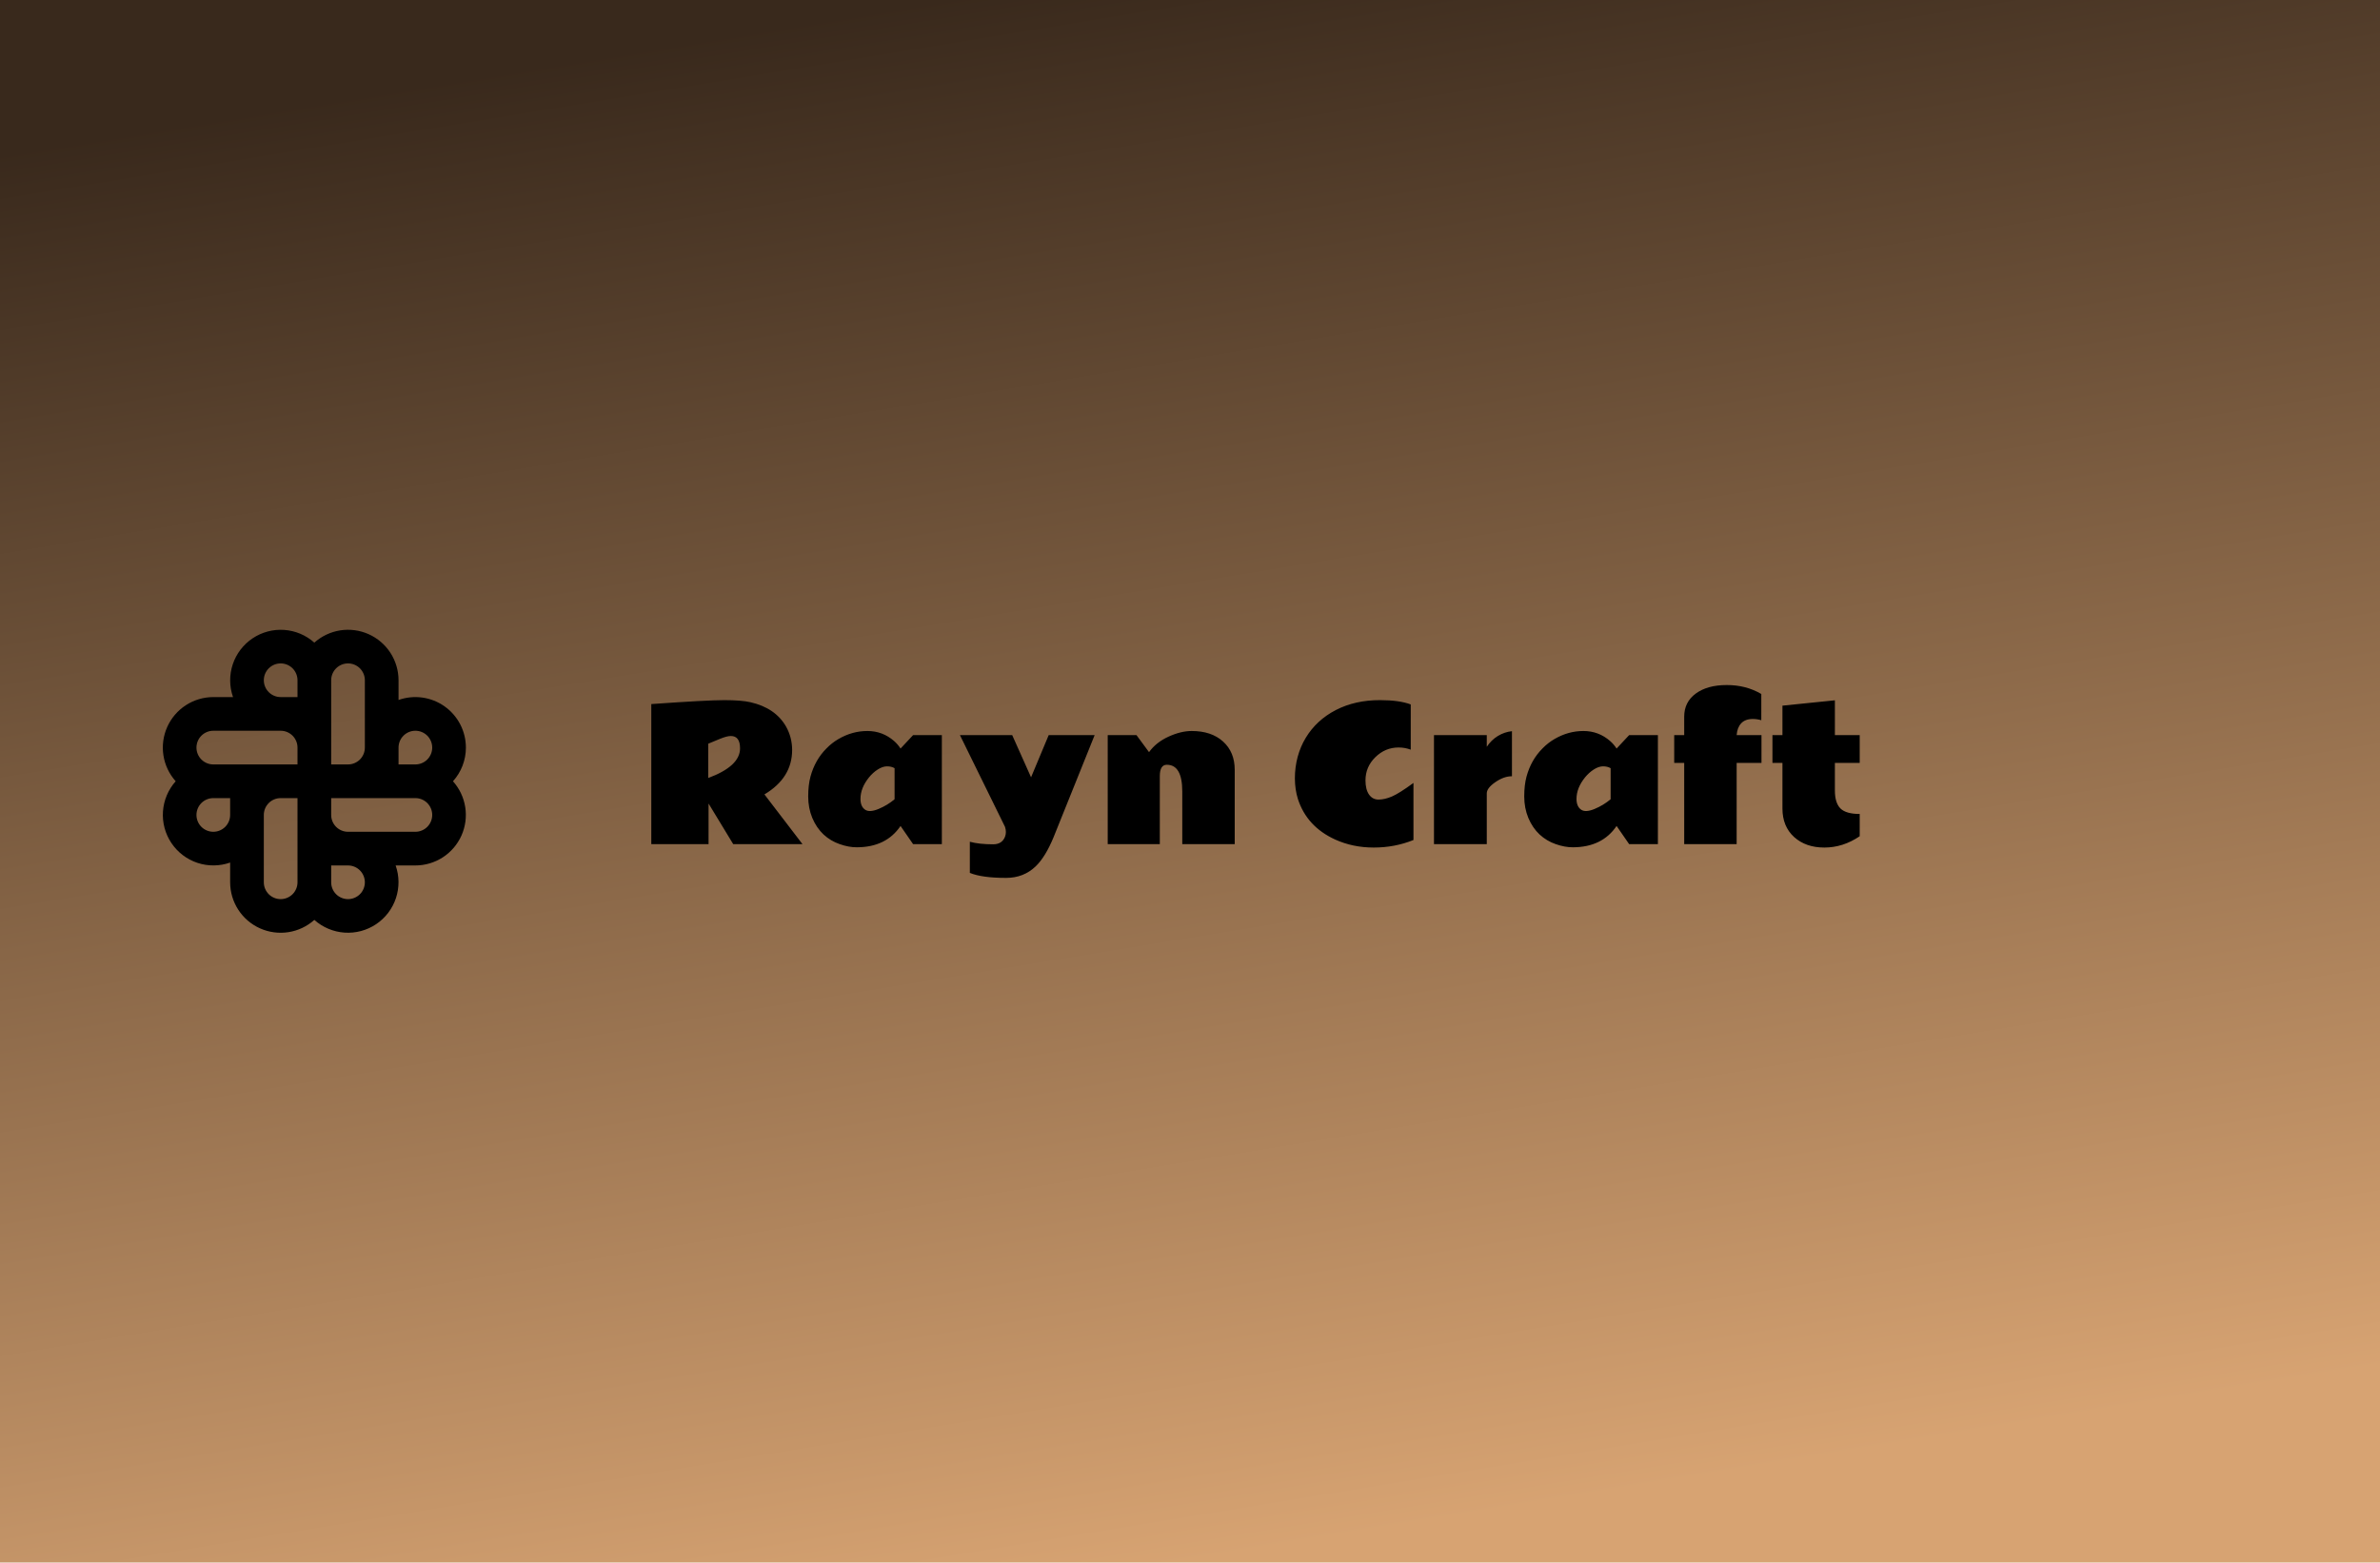
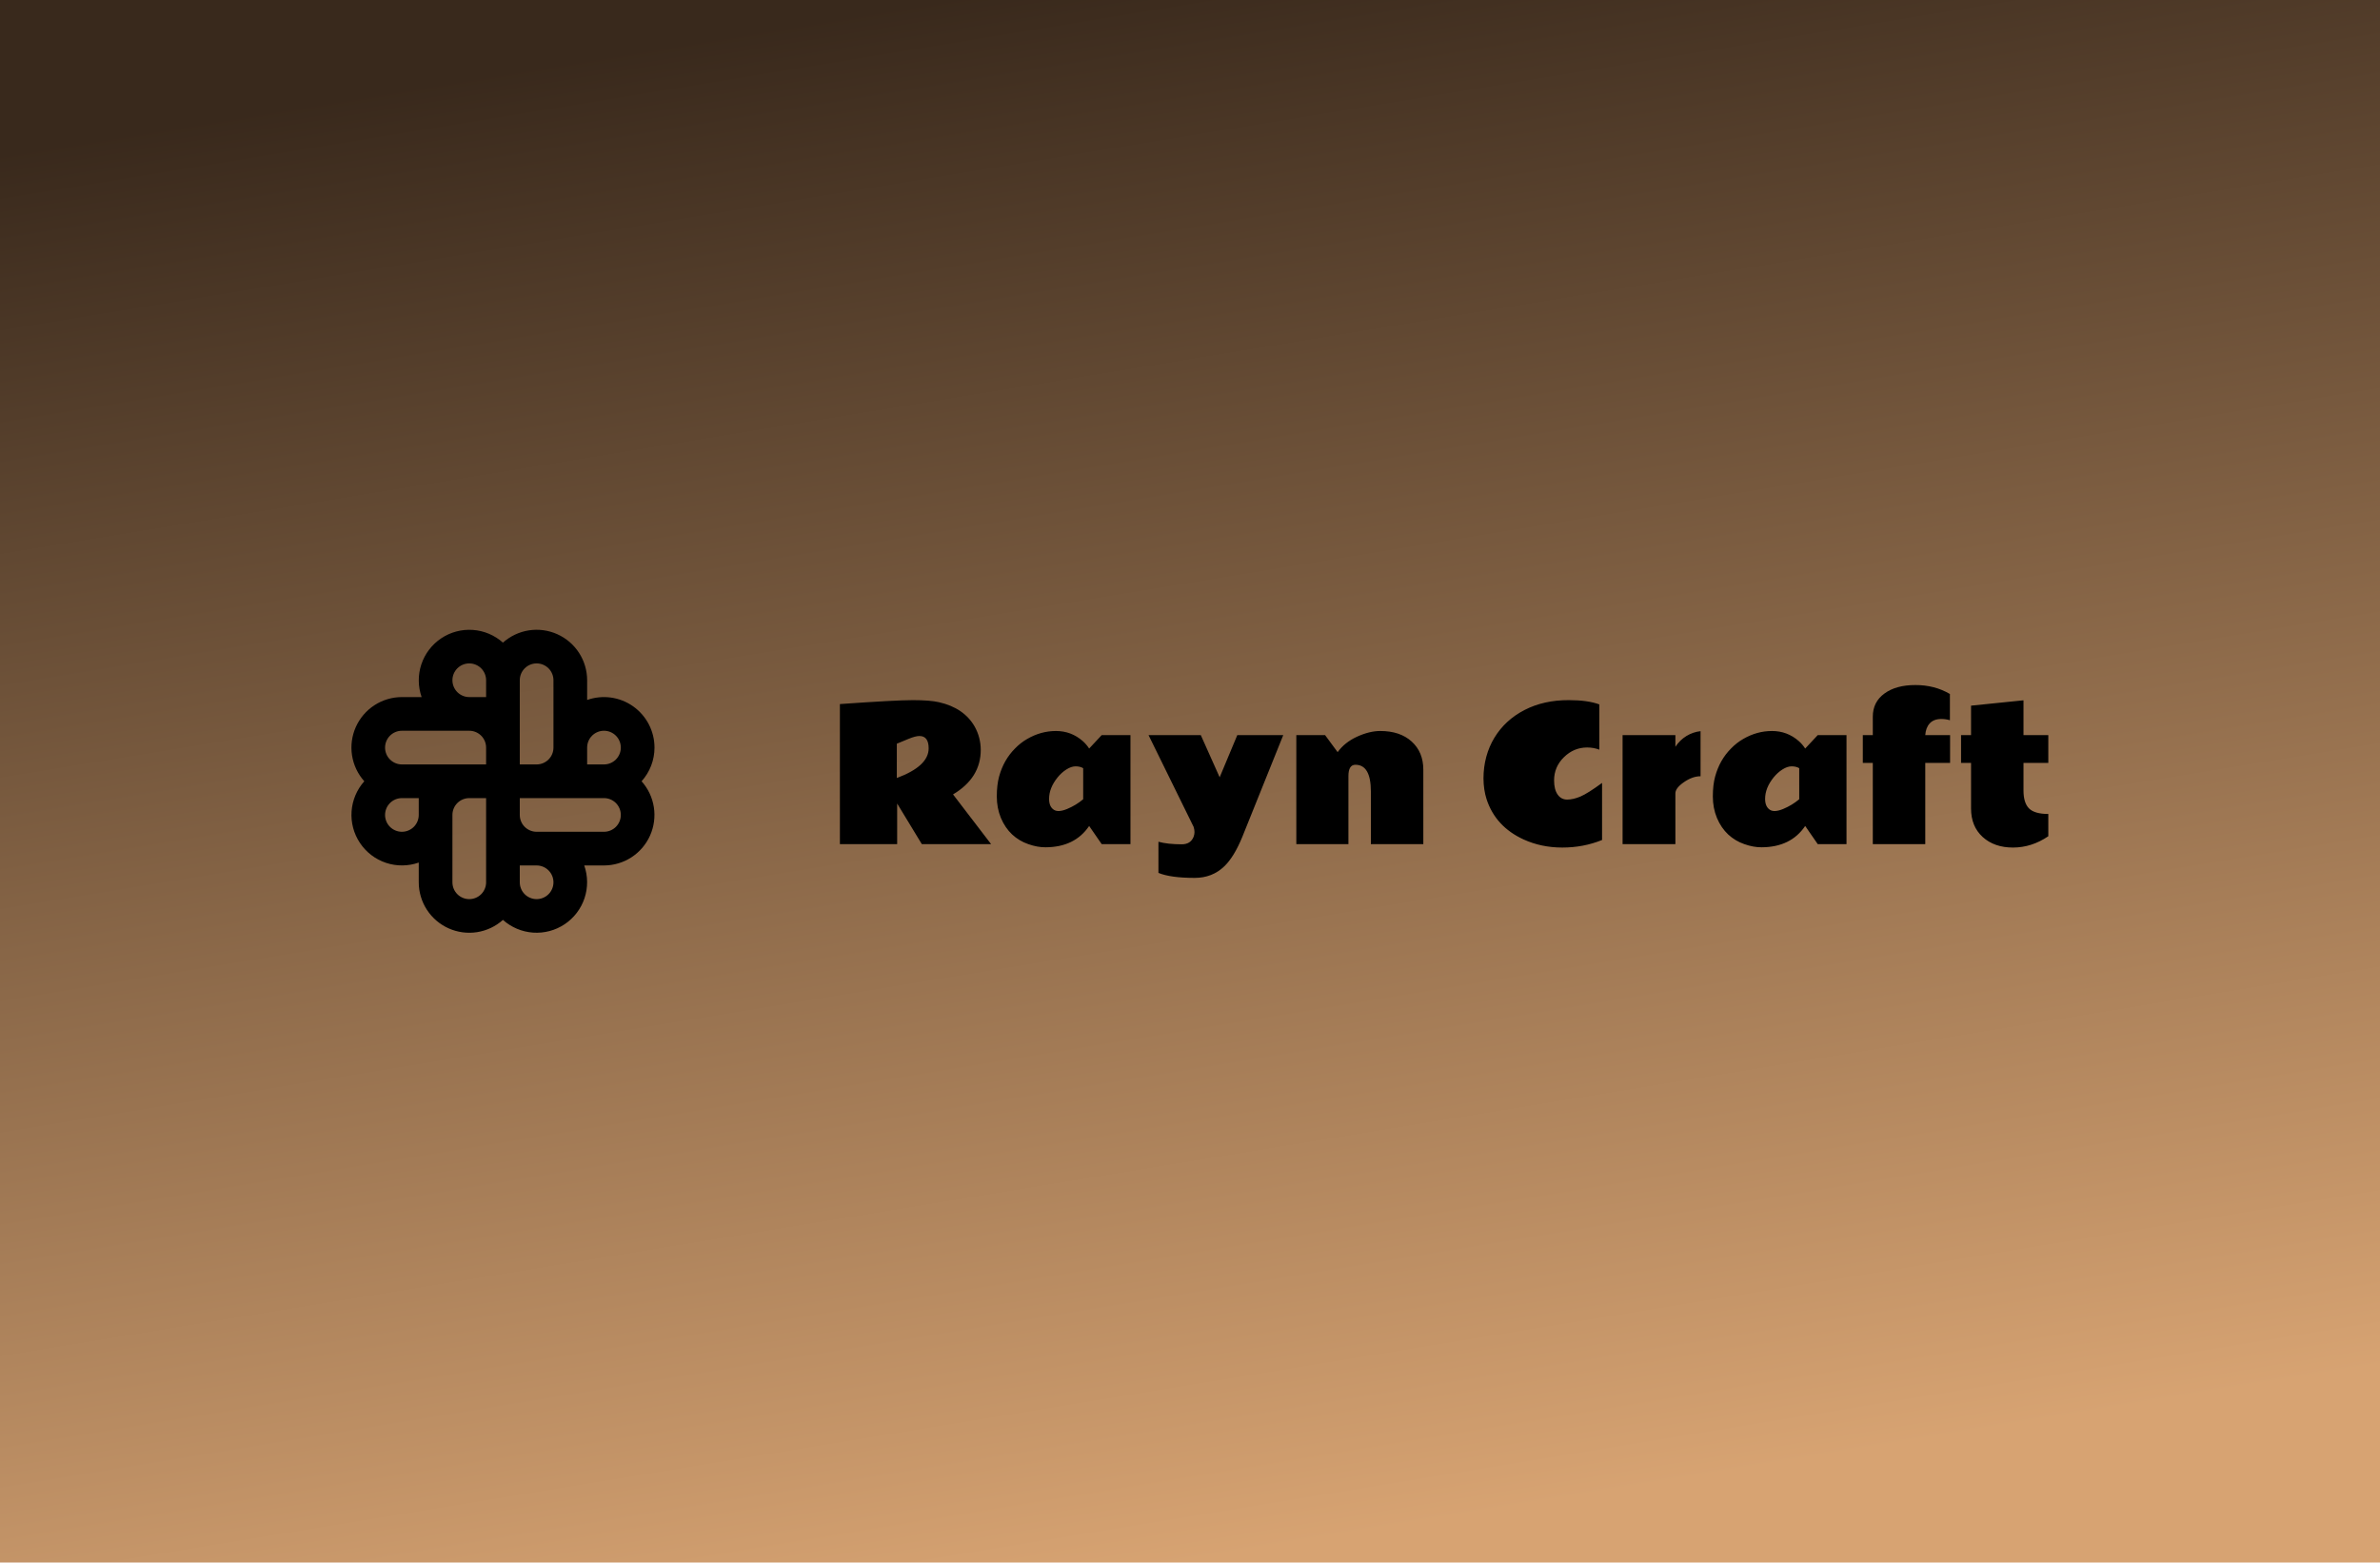
<svg xmlns="http://www.w3.org/2000/svg" width="265" height="174" viewBox="0 0 265 174" fill="none">
  <rect width="265" height="174" fill="url(#paint0_linear_673_738)" />
-   <path d="M51.875 83.25C51.875 82.35 51.659 81.463 51.245 80.664C50.831 79.865 50.232 79.177 49.497 78.657C48.763 78.138 47.914 77.802 47.023 77.678C46.131 77.555 45.223 77.647 44.375 77.947V75.75C44.374 74.665 44.059 73.603 43.468 72.692C42.877 71.782 42.035 71.062 41.044 70.619C40.053 70.177 38.955 70.03 37.882 70.197C36.81 70.365 35.809 70.839 35 71.562C34.069 70.731 32.888 70.233 31.643 70.146C30.398 70.06 29.16 70.389 28.123 71.084C27.086 71.778 26.309 72.798 25.915 73.982C25.521 75.166 25.532 76.448 25.947 77.625H23.75C22.664 77.626 21.602 77.941 20.692 78.532C19.782 79.123 19.062 79.965 18.619 80.956C18.176 81.947 18.03 83.045 18.197 84.117C18.364 85.19 18.839 86.191 19.562 87C18.731 87.931 18.233 89.112 18.146 90.357C18.059 91.602 18.389 92.84 19.084 93.877C19.778 94.914 20.798 95.691 21.982 96.085C23.166 96.478 24.448 96.467 25.625 96.053V98.25C25.626 99.335 25.941 100.397 26.532 101.308C27.123 102.218 27.965 102.938 28.956 103.381C29.947 103.823 31.045 103.97 32.117 103.803C33.19 103.635 34.191 103.161 35 102.438C35.931 103.269 37.111 103.767 38.356 103.854C39.601 103.94 40.84 103.611 41.877 102.916C42.914 102.222 43.69 101.202 44.084 100.018C44.478 98.834 44.467 97.552 44.053 96.375H46.25C47.335 96.374 48.397 96.059 49.308 95.468C50.218 94.877 50.938 94.035 51.381 93.044C51.823 92.053 51.97 90.955 51.802 89.883C51.635 88.81 51.161 87.809 50.437 87C51.364 85.971 51.876 84.635 51.875 83.25ZM46.25 81.375C46.747 81.375 47.224 81.573 47.576 81.924C47.927 82.276 48.125 82.753 48.125 83.25C48.125 83.747 47.927 84.224 47.576 84.576C47.224 84.927 46.747 85.125 46.25 85.125H44.375V83.25C44.375 82.753 44.572 82.276 44.924 81.924C45.276 81.573 45.752 81.375 46.25 81.375ZM38.75 73.875C39.247 73.875 39.724 74.073 40.076 74.424C40.427 74.776 40.625 75.253 40.625 75.75V83.25C40.625 83.747 40.427 84.224 40.076 84.576C39.724 84.927 39.247 85.125 38.75 85.125H36.875V75.75C36.875 75.253 37.072 74.776 37.424 74.424C37.776 74.073 38.252 73.875 38.75 73.875ZM29.375 75.75C29.375 75.253 29.572 74.776 29.924 74.424C30.276 74.073 30.753 73.875 31.25 73.875C31.747 73.875 32.224 74.073 32.576 74.424C32.927 74.776 33.125 75.253 33.125 75.75V77.625H31.25C30.753 77.625 30.276 77.427 29.924 77.076C29.572 76.724 29.375 76.247 29.375 75.75ZM23.75 81.375H31.25C31.747 81.375 32.224 81.573 32.576 81.924C32.927 82.276 33.125 82.753 33.125 83.25V85.125H23.75C23.253 85.125 22.776 84.927 22.424 84.576C22.072 84.224 21.875 83.747 21.875 83.25C21.875 82.753 22.072 82.276 22.424 81.924C22.776 81.573 23.253 81.375 23.75 81.375ZM23.75 92.625C23.253 92.625 22.776 92.427 22.424 92.076C22.072 91.724 21.875 91.247 21.875 90.75C21.875 90.253 22.072 89.776 22.424 89.424C22.776 89.073 23.253 88.875 23.75 88.875H25.625V90.75C25.625 91.247 25.427 91.724 25.076 92.076C24.724 92.427 24.247 92.625 23.75 92.625ZM31.25 100.125C30.753 100.125 30.276 99.927 29.924 99.576C29.572 99.224 29.375 98.747 29.375 98.25V90.75C29.375 90.253 29.572 89.776 29.924 89.424C30.276 89.073 30.753 88.875 31.25 88.875H33.125V98.25C33.125 98.747 32.927 99.224 32.576 99.576C32.224 99.927 31.747 100.125 31.25 100.125ZM40.625 98.25C40.625 98.747 40.427 99.224 40.076 99.576C39.724 99.927 39.247 100.125 38.75 100.125C38.252 100.125 37.776 99.927 37.424 99.576C37.072 99.224 36.875 98.747 36.875 98.25V96.375H38.75C39.247 96.375 39.724 96.573 40.076 96.924C40.427 97.276 40.625 97.753 40.625 98.25ZM46.25 92.625H38.75C38.252 92.625 37.776 92.427 37.424 92.076C37.072 91.724 36.875 91.247 36.875 90.75V88.875H46.25C46.747 88.875 47.224 89.073 47.576 89.424C47.927 89.776 48.125 90.253 48.125 90.75C48.125 91.247 47.927 91.724 47.576 92.076C47.224 92.427 46.747 92.625 46.25 92.625Z" fill="black" />
-   <path d="M82.4 83.336C82.4 82.418 82.059 81.959 81.375 81.959C81.082 81.959 80.675 82.066 80.154 82.281L78.856 82.818V86.637C81.219 85.758 82.4 84.658 82.4 83.336ZM88.201 83.502C88.201 85.585 87.172 87.239 85.115 88.463L89.353 94H81.639L78.894 89.478V94H72.518V78.404C76.645 78.111 79.35 77.965 80.633 77.965C81.915 77.965 82.892 78.043 83.562 78.199C85.412 78.622 86.733 79.527 87.527 80.914C87.97 81.708 88.195 82.571 88.201 83.502ZM91.697 92.926C91.176 92.438 90.76 91.826 90.447 91.09C90.141 90.348 89.988 89.55 89.988 88.697C89.988 87.844 90.073 87.106 90.242 86.481C90.581 85.237 91.173 84.192 92.019 83.346C92.423 82.929 92.872 82.578 93.367 82.291C94.383 81.699 95.454 81.402 96.58 81.402C97.713 81.402 98.706 81.777 99.559 82.525C99.832 82.766 100.07 83.043 100.271 83.356L101.668 81.861H104.871V94H101.668L100.271 91.978C99.204 93.554 97.586 94.345 95.418 94.352C94.819 94.358 94.178 94.241 93.494 94C92.817 93.766 92.218 93.408 91.697 92.926ZM99.607 85.543C99.373 85.406 99.093 85.338 98.768 85.338C98.442 85.338 98.097 85.455 97.732 85.689C97.374 85.917 97.052 86.207 96.766 86.559C96.128 87.346 95.809 88.147 95.809 88.961C95.809 89.534 95.984 89.938 96.336 90.172C96.662 90.387 97.156 90.357 97.82 90.084C98.491 89.804 99.087 89.443 99.607 89V85.543ZM107.986 93.736C108.676 93.925 109.542 94.019 110.584 94.019C111.242 94.019 111.681 93.74 111.902 93.18C111.967 93.01 112 92.835 112 92.652C112 92.47 111.967 92.278 111.902 92.076L106.883 81.861H112.703L114.803 86.559L116.766 81.861H121.883L117.322 93.199C116.717 94.677 116.049 95.768 115.32 96.471C114.428 97.33 113.328 97.76 112.02 97.76C110.229 97.76 108.885 97.574 107.986 97.203V93.736ZM129.92 85.162C129.399 85.162 129.139 85.582 129.139 86.422V94H123.338V81.861H126.541L127.938 83.756C128.458 83.033 129.178 82.46 130.096 82.037C131.02 81.614 131.883 81.402 132.684 81.402C134.155 81.402 135.32 81.793 136.18 82.574C137.046 83.356 137.479 84.404 137.479 85.719V94H131.639V88.141C131.639 86.155 131.066 85.162 129.92 85.162ZM157.078 83.482C156.655 83.32 156.202 83.238 155.721 83.238C154.731 83.238 153.868 83.6 153.133 84.322C152.404 85.038 152.039 85.898 152.039 86.9C152.039 87.571 152.169 88.095 152.43 88.473C152.69 88.85 153.045 89.039 153.494 89.039C153.943 89.039 154.438 88.925 154.979 88.697C155.525 88.463 156.326 87.958 157.381 87.184V93.541C155.994 94.101 154.52 94.381 152.957 94.381C151.401 94.381 149.965 94.081 148.65 93.482C146.561 92.525 145.184 91.028 144.52 88.99C144.298 88.294 144.184 87.525 144.178 86.686C144.178 85.846 144.282 85.042 144.49 84.273C144.699 83.505 145.001 82.796 145.398 82.144C146.193 80.836 147.306 79.811 148.738 79.068C150.177 78.326 151.824 77.958 153.68 77.965C155.092 77.965 156.225 78.124 157.078 78.443V83.482ZM168.348 86.441C167.749 86.441 167.133 86.659 166.502 87.096C165.87 87.532 165.551 87.945 165.545 88.336V94H159.666V81.861H165.545V83.16C165.877 82.659 166.287 82.258 166.775 81.959C167.27 81.659 167.794 81.481 168.348 81.422V86.441ZM171.424 92.926C170.903 92.438 170.486 91.826 170.174 91.09C169.868 90.348 169.715 89.55 169.715 88.697C169.715 87.844 169.799 87.106 169.969 86.481C170.307 85.237 170.9 84.192 171.746 83.346C172.15 82.929 172.599 82.578 173.094 82.291C174.109 81.699 175.18 81.402 176.307 81.402C177.439 81.402 178.432 81.777 179.285 82.525C179.559 82.766 179.796 83.043 179.998 83.356L181.395 81.861H184.598V94H181.395L179.998 91.978C178.93 93.554 177.312 94.345 175.145 94.352C174.546 94.358 173.904 94.241 173.221 94C172.544 93.766 171.945 93.408 171.424 92.926ZM179.334 85.543C179.1 85.406 178.82 85.338 178.494 85.338C178.169 85.338 177.824 85.455 177.459 85.689C177.101 85.917 176.779 86.207 176.492 86.559C175.854 87.346 175.535 88.147 175.535 88.961C175.535 89.534 175.711 89.938 176.062 90.172C176.388 90.387 176.883 90.357 177.547 90.084C178.217 89.804 178.813 89.443 179.334 89V85.543ZM196.111 80.201C195.792 80.11 195.477 80.064 195.164 80.064C194.598 80.064 194.165 80.227 193.865 80.553C193.572 80.872 193.406 81.308 193.367 81.861H196.131V84.957H193.367V94H187.527V84.957H186.414V81.861H187.527V79.801C187.527 78.72 187.957 77.864 188.816 77.232C189.676 76.601 190.822 76.285 192.254 76.285C193.686 76.279 194.972 76.611 196.111 77.281V80.201ZM207.068 93.121C205.831 93.961 204.52 94.381 203.133 94.381C201.753 94.381 200.63 93.99 199.764 93.209C198.898 92.421 198.465 91.363 198.465 90.035V84.957H197.352V81.861H198.465V78.58L204.305 77.984V81.861H207.068V84.957H204.305V88.023C204.305 88.941 204.51 89.609 204.92 90.025C205.337 90.436 206.053 90.641 207.068 90.641V93.121Z" fill="black" />
+   <path d="M72.875 83.25C72.875 82.35 72.659 81.463 72.245 80.664C71.831 79.865 71.232 79.177 70.497 78.657C69.763 78.138 68.914 77.802 68.022 77.678C67.131 77.555 66.223 77.647 65.375 77.947V75.75C65.374 74.665 65.059 73.603 64.468 72.692C63.877 71.782 63.035 71.062 62.044 70.619C61.053 70.177 59.955 70.03 58.882 70.197C57.81 70.365 56.809 70.839 56 71.562C55.069 70.731 53.888 70.233 52.643 70.146C51.398 70.06 50.16 70.389 49.123 71.084C48.086 71.778 47.309 72.798 46.915 73.982C46.521 75.166 46.532 76.448 46.947 77.625H44.75C43.664 77.626 42.602 77.941 41.692 78.532C40.782 79.123 40.062 79.965 39.619 80.956C39.176 81.947 39.03 83.045 39.197 84.117C39.364 85.19 39.839 86.191 40.562 87C39.731 87.931 39.233 89.112 39.146 90.357C39.059 91.602 39.389 92.84 40.084 93.877C40.778 94.914 41.798 95.691 42.982 96.085C44.166 96.478 45.447 96.467 46.625 96.053V98.25C46.626 99.335 46.941 100.397 47.532 101.308C48.123 102.218 48.965 102.938 49.956 103.381C50.947 103.823 52.045 103.97 53.117 103.803C54.19 103.635 55.191 103.161 56 102.438C56.931 103.269 58.111 103.767 59.356 103.854C60.601 103.94 61.84 103.611 62.877 102.916C63.914 102.222 64.69 101.202 65.084 100.018C65.478 98.834 65.467 97.552 65.053 96.375H67.25C68.335 96.374 69.397 96.059 70.308 95.468C71.218 94.877 71.938 94.035 72.381 93.044C72.823 92.053 72.97 90.955 72.802 89.883C72.635 88.81 72.161 87.809 71.437 87C72.364 85.971 72.876 84.635 72.875 83.25ZM67.25 81.375C67.747 81.375 68.224 81.573 68.576 81.924C68.927 82.276 69.125 82.753 69.125 83.25C69.125 83.747 68.927 84.224 68.576 84.576C68.224 84.927 67.747 85.125 67.25 85.125H65.375V83.25C65.375 82.753 65.572 82.276 65.924 81.924C66.276 81.573 66.752 81.375 67.25 81.375ZM59.75 73.875C60.247 73.875 60.724 74.073 61.076 74.424C61.427 74.776 61.625 75.253 61.625 75.75V83.25C61.625 83.747 61.427 84.224 61.076 84.576C60.724 84.927 60.247 85.125 59.75 85.125H57.875V75.75C57.875 75.253 58.072 74.776 58.424 74.424C58.776 74.073 59.252 73.875 59.75 73.875ZM50.375 75.75C50.375 75.253 50.572 74.776 50.924 74.424C51.276 74.073 51.752 73.875 52.25 73.875C52.747 73.875 53.224 74.073 53.576 74.424C53.927 74.776 54.125 75.253 54.125 75.75V77.625H52.25C51.752 77.625 51.276 77.427 50.924 77.076C50.572 76.724 50.375 76.247 50.375 75.75ZM44.75 81.375H52.25C52.747 81.375 53.224 81.573 53.576 81.924C53.927 82.276 54.125 82.753 54.125 83.25V85.125H44.75C44.252 85.125 43.776 84.927 43.424 84.576C43.072 84.224 42.875 83.747 42.875 83.25C42.875 82.753 43.072 82.276 43.424 81.924C43.776 81.573 44.252 81.375 44.75 81.375ZM44.75 92.625C44.252 92.625 43.776 92.427 43.424 92.076C43.072 91.724 42.875 91.247 42.875 90.75C42.875 90.253 43.072 89.776 43.424 89.424C43.776 89.073 44.252 88.875 44.75 88.875H46.625V90.75C46.625 91.247 46.427 91.724 46.076 92.076C45.724 92.427 45.247 92.625 44.75 92.625ZM52.25 100.125C51.752 100.125 51.276 99.927 50.924 99.576C50.572 99.224 50.375 98.747 50.375 98.25V90.75C50.375 90.253 50.572 89.776 50.924 89.424C51.276 89.073 51.752 88.875 52.25 88.875H54.125V98.25C54.125 98.747 53.927 99.224 53.576 99.576C53.224 99.927 52.747 100.125 52.25 100.125ZM61.625 98.25C61.625 98.747 61.427 99.224 61.076 99.576C60.724 99.927 60.247 100.125 59.75 100.125C59.252 100.125 58.776 99.927 58.424 99.576C58.072 99.224 57.875 98.747 57.875 98.25V96.375H59.75C60.247 96.375 60.724 96.573 61.076 96.924C61.427 97.276 61.625 97.753 61.625 98.25ZM67.25 92.625H59.75C59.252 92.625 58.776 92.427 58.424 92.076C58.072 91.724 57.875 91.247 57.875 90.75V88.875H67.25C67.747 88.875 68.224 89.073 68.576 89.424C68.927 89.776 69.125 90.253 69.125 90.75C69.125 91.247 68.927 91.724 68.576 92.076C68.224 92.427 67.747 92.625 67.25 92.625Z" fill="black" />
+   <path d="M103.4 83.336C103.4 82.418 103.059 81.959 102.375 81.959C102.082 81.959 101.675 82.066 101.154 82.281L99.856 82.818V86.637C102.219 85.758 103.4 84.658 103.4 83.336ZM109.201 83.502C109.201 85.585 108.173 87.239 106.115 88.463L110.354 94H102.639L99.894 89.478V94H93.518V78.404C97.645 78.111 100.35 77.965 101.633 77.965C102.915 77.965 103.892 78.043 104.562 78.199C106.411 78.622 107.733 79.527 108.527 80.914C108.97 81.708 109.195 82.571 109.201 83.502ZM112.697 92.926C112.176 92.438 111.76 91.826 111.447 91.09C111.141 90.348 110.988 89.55 110.988 88.697C110.988 87.844 111.073 87.106 111.242 86.481C111.581 85.237 112.173 84.192 113.02 83.346C113.423 82.929 113.872 82.578 114.367 82.291C115.383 81.699 116.454 81.402 117.58 81.402C118.713 81.402 119.706 81.777 120.559 82.525C120.832 82.766 121.07 83.043 121.271 83.356L122.668 81.861H125.871V94H122.668L121.271 91.978C120.204 93.554 118.586 94.345 116.418 94.352C115.819 94.358 115.178 94.241 114.494 94C113.817 93.766 113.218 93.408 112.697 92.926ZM120.607 85.543C120.373 85.406 120.093 85.338 119.768 85.338C119.442 85.338 119.097 85.455 118.732 85.689C118.374 85.917 118.052 86.207 117.766 86.559C117.128 87.346 116.809 88.147 116.809 88.961C116.809 89.534 116.984 89.938 117.336 90.172C117.661 90.387 118.156 90.357 118.82 90.084C119.491 89.804 120.087 89.443 120.607 89V85.543ZM128.986 93.736C129.676 93.925 130.542 94.019 131.584 94.019C132.242 94.019 132.681 93.74 132.902 93.18C132.967 93.01 133 92.835 133 92.652C133 92.47 132.967 92.278 132.902 92.076L127.883 81.861H133.703L135.803 86.559L137.766 81.861H142.883L138.322 93.199C137.717 94.677 137.049 95.768 136.32 96.471C135.428 97.33 134.328 97.76 133.02 97.76C131.229 97.76 129.885 97.574 128.986 97.203V93.736ZM150.92 85.162C150.399 85.162 150.139 85.582 150.139 86.422V94H144.338V81.861H147.541L148.938 83.756C149.458 83.033 150.178 82.46 151.096 82.037C152.02 81.614 152.883 81.402 153.684 81.402C155.155 81.402 156.32 81.793 157.18 82.574C158.046 83.356 158.479 84.404 158.479 85.719V94H152.639V88.141C152.639 86.155 152.066 85.162 150.92 85.162ZM178.078 83.482C177.655 83.32 177.202 83.238 176.721 83.238C175.731 83.238 174.868 83.6 174.133 84.322C173.404 85.038 173.039 85.898 173.039 86.9C173.039 87.571 173.169 88.095 173.43 88.473C173.69 88.85 174.045 89.039 174.494 89.039C174.943 89.039 175.438 88.925 175.979 88.697C176.525 88.463 177.326 87.958 178.381 87.184V93.541C176.994 94.101 175.52 94.381 173.957 94.381C172.401 94.381 170.965 94.081 169.65 93.482C167.561 92.525 166.184 91.028 165.52 88.99C165.298 88.294 165.184 87.525 165.178 86.686C165.178 85.846 165.282 85.042 165.49 84.273C165.699 83.505 166.001 82.796 166.398 82.144C167.193 80.836 168.306 79.811 169.738 79.068C171.177 78.326 172.824 77.958 174.68 77.965C176.092 77.965 177.225 78.124 178.078 78.443V83.482ZM189.348 86.441C188.749 86.441 188.133 86.659 187.502 87.096C186.87 87.532 186.551 87.945 186.545 88.336V94H180.666V81.861H186.545V83.16C186.877 82.659 187.287 82.258 187.775 81.959C188.27 81.659 188.794 81.481 189.348 81.422V86.441ZM192.424 92.926C191.903 92.438 191.486 91.826 191.174 91.09C190.868 90.348 190.715 89.55 190.715 88.697C190.715 87.844 190.799 87.106 190.969 86.481C191.307 85.237 191.9 84.192 192.746 83.346C193.15 82.929 193.599 82.578 194.094 82.291C195.109 81.699 196.18 81.402 197.307 81.402C198.439 81.402 199.432 81.777 200.285 82.525C200.559 82.766 200.796 83.043 200.998 83.356L202.395 81.861H205.598V94H202.395L200.998 91.978C199.93 93.554 198.312 94.345 196.145 94.352C195.546 94.358 194.904 94.241 194.221 94C193.544 93.766 192.945 93.408 192.424 92.926ZM200.334 85.543C200.1 85.406 199.82 85.338 199.494 85.338C199.169 85.338 198.824 85.455 198.459 85.689C198.101 85.917 197.779 86.207 197.492 86.559C196.854 87.346 196.535 88.147 196.535 88.961C196.535 89.534 196.711 89.938 197.062 90.172C197.388 90.387 197.883 90.357 198.547 90.084C199.217 89.804 199.813 89.443 200.334 89V85.543ZM217.111 80.201C216.792 80.11 216.477 80.064 216.164 80.064C215.598 80.064 215.165 80.227 214.865 80.553C214.572 80.872 214.406 81.308 214.367 81.861H217.131V84.957H214.367V94H208.527V84.957H207.414V81.861H208.527V79.801C208.527 78.72 208.957 77.864 209.816 77.232C210.676 76.601 211.822 76.285 213.254 76.285C214.686 76.279 215.972 76.611 217.111 77.281V80.201ZM228.068 93.121C226.831 93.961 225.52 94.381 224.133 94.381C222.753 94.381 221.63 93.99 220.764 93.209C219.898 92.421 219.465 91.363 219.465 90.035V84.957H218.352V81.861H219.465V78.58L225.305 77.984V81.861H228.068V84.957H225.305V88.023C225.305 88.941 225.51 89.609 225.92 90.025C226.337 90.436 227.053 90.641 228.068 90.641V93.121Z" fill="black" />
  <defs>
    <linearGradient id="paint0_linear_673_738" x1="104" y1="-9.39002e-07" x2="132.5" y2="174" gradientUnits="userSpaceOnUse">
      <stop stop-color="#39291C" />
      <stop offset="1" stop-color="#D7A372" />
    </linearGradient>
  </defs>
</svg>
